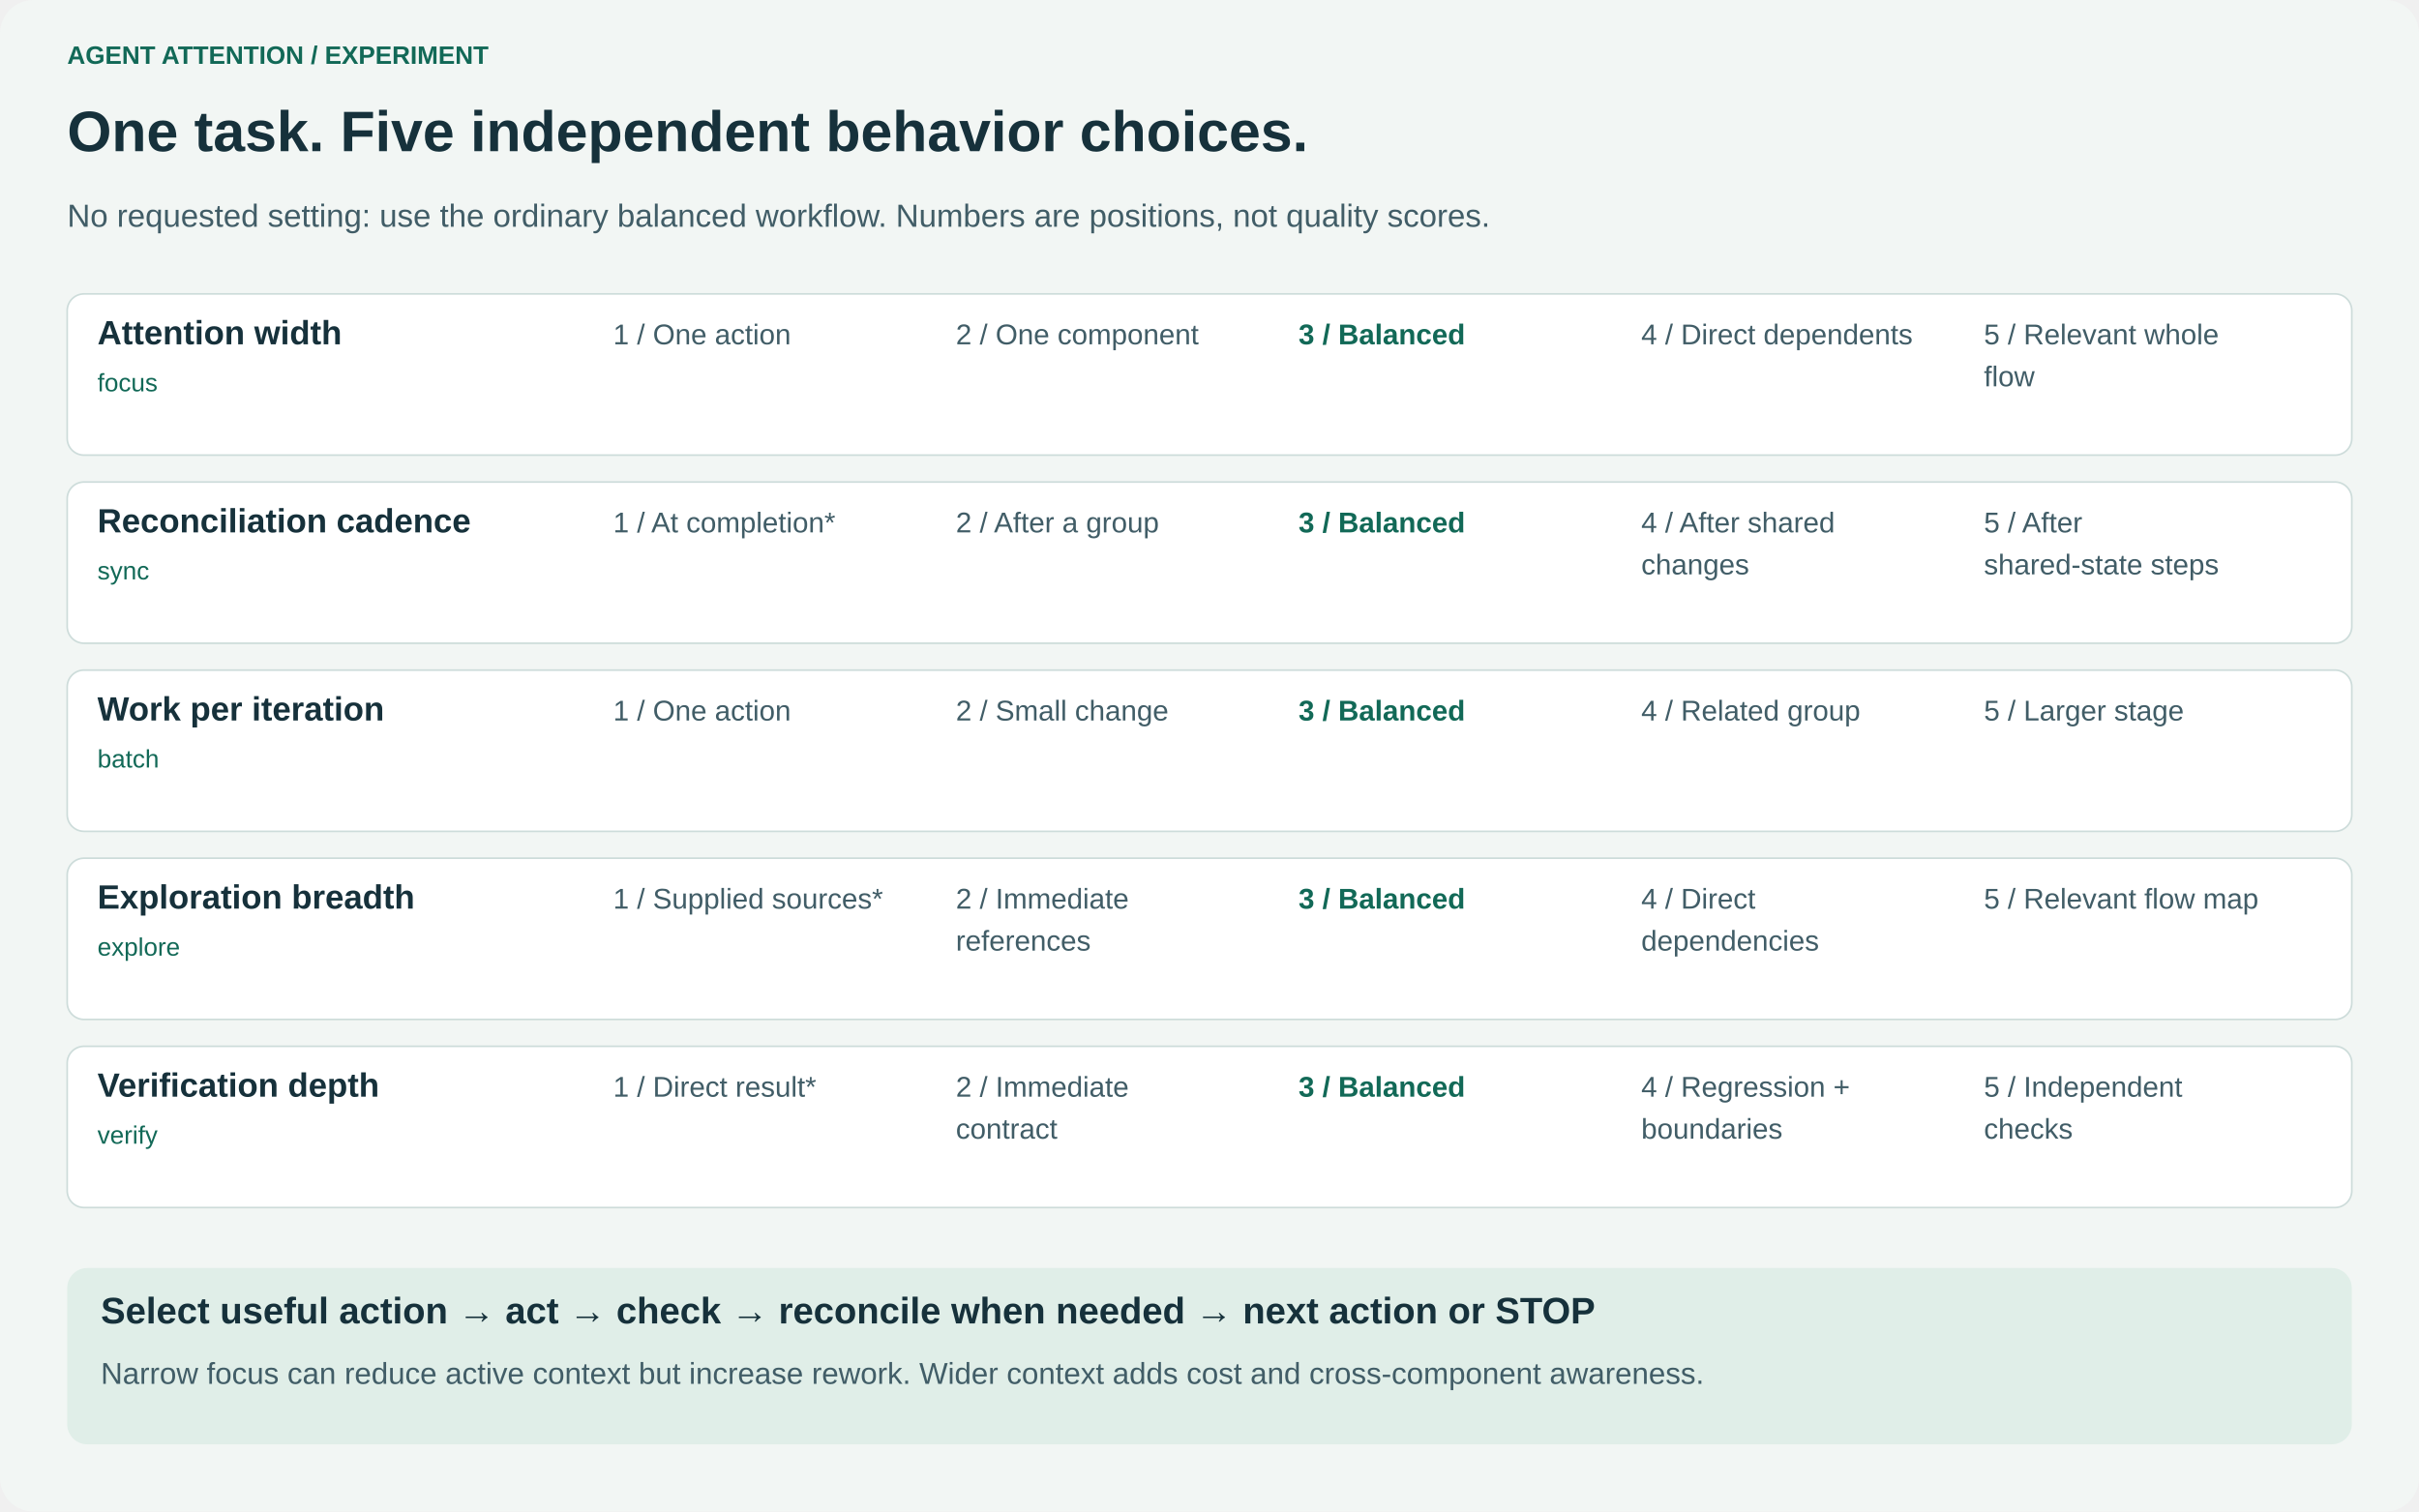
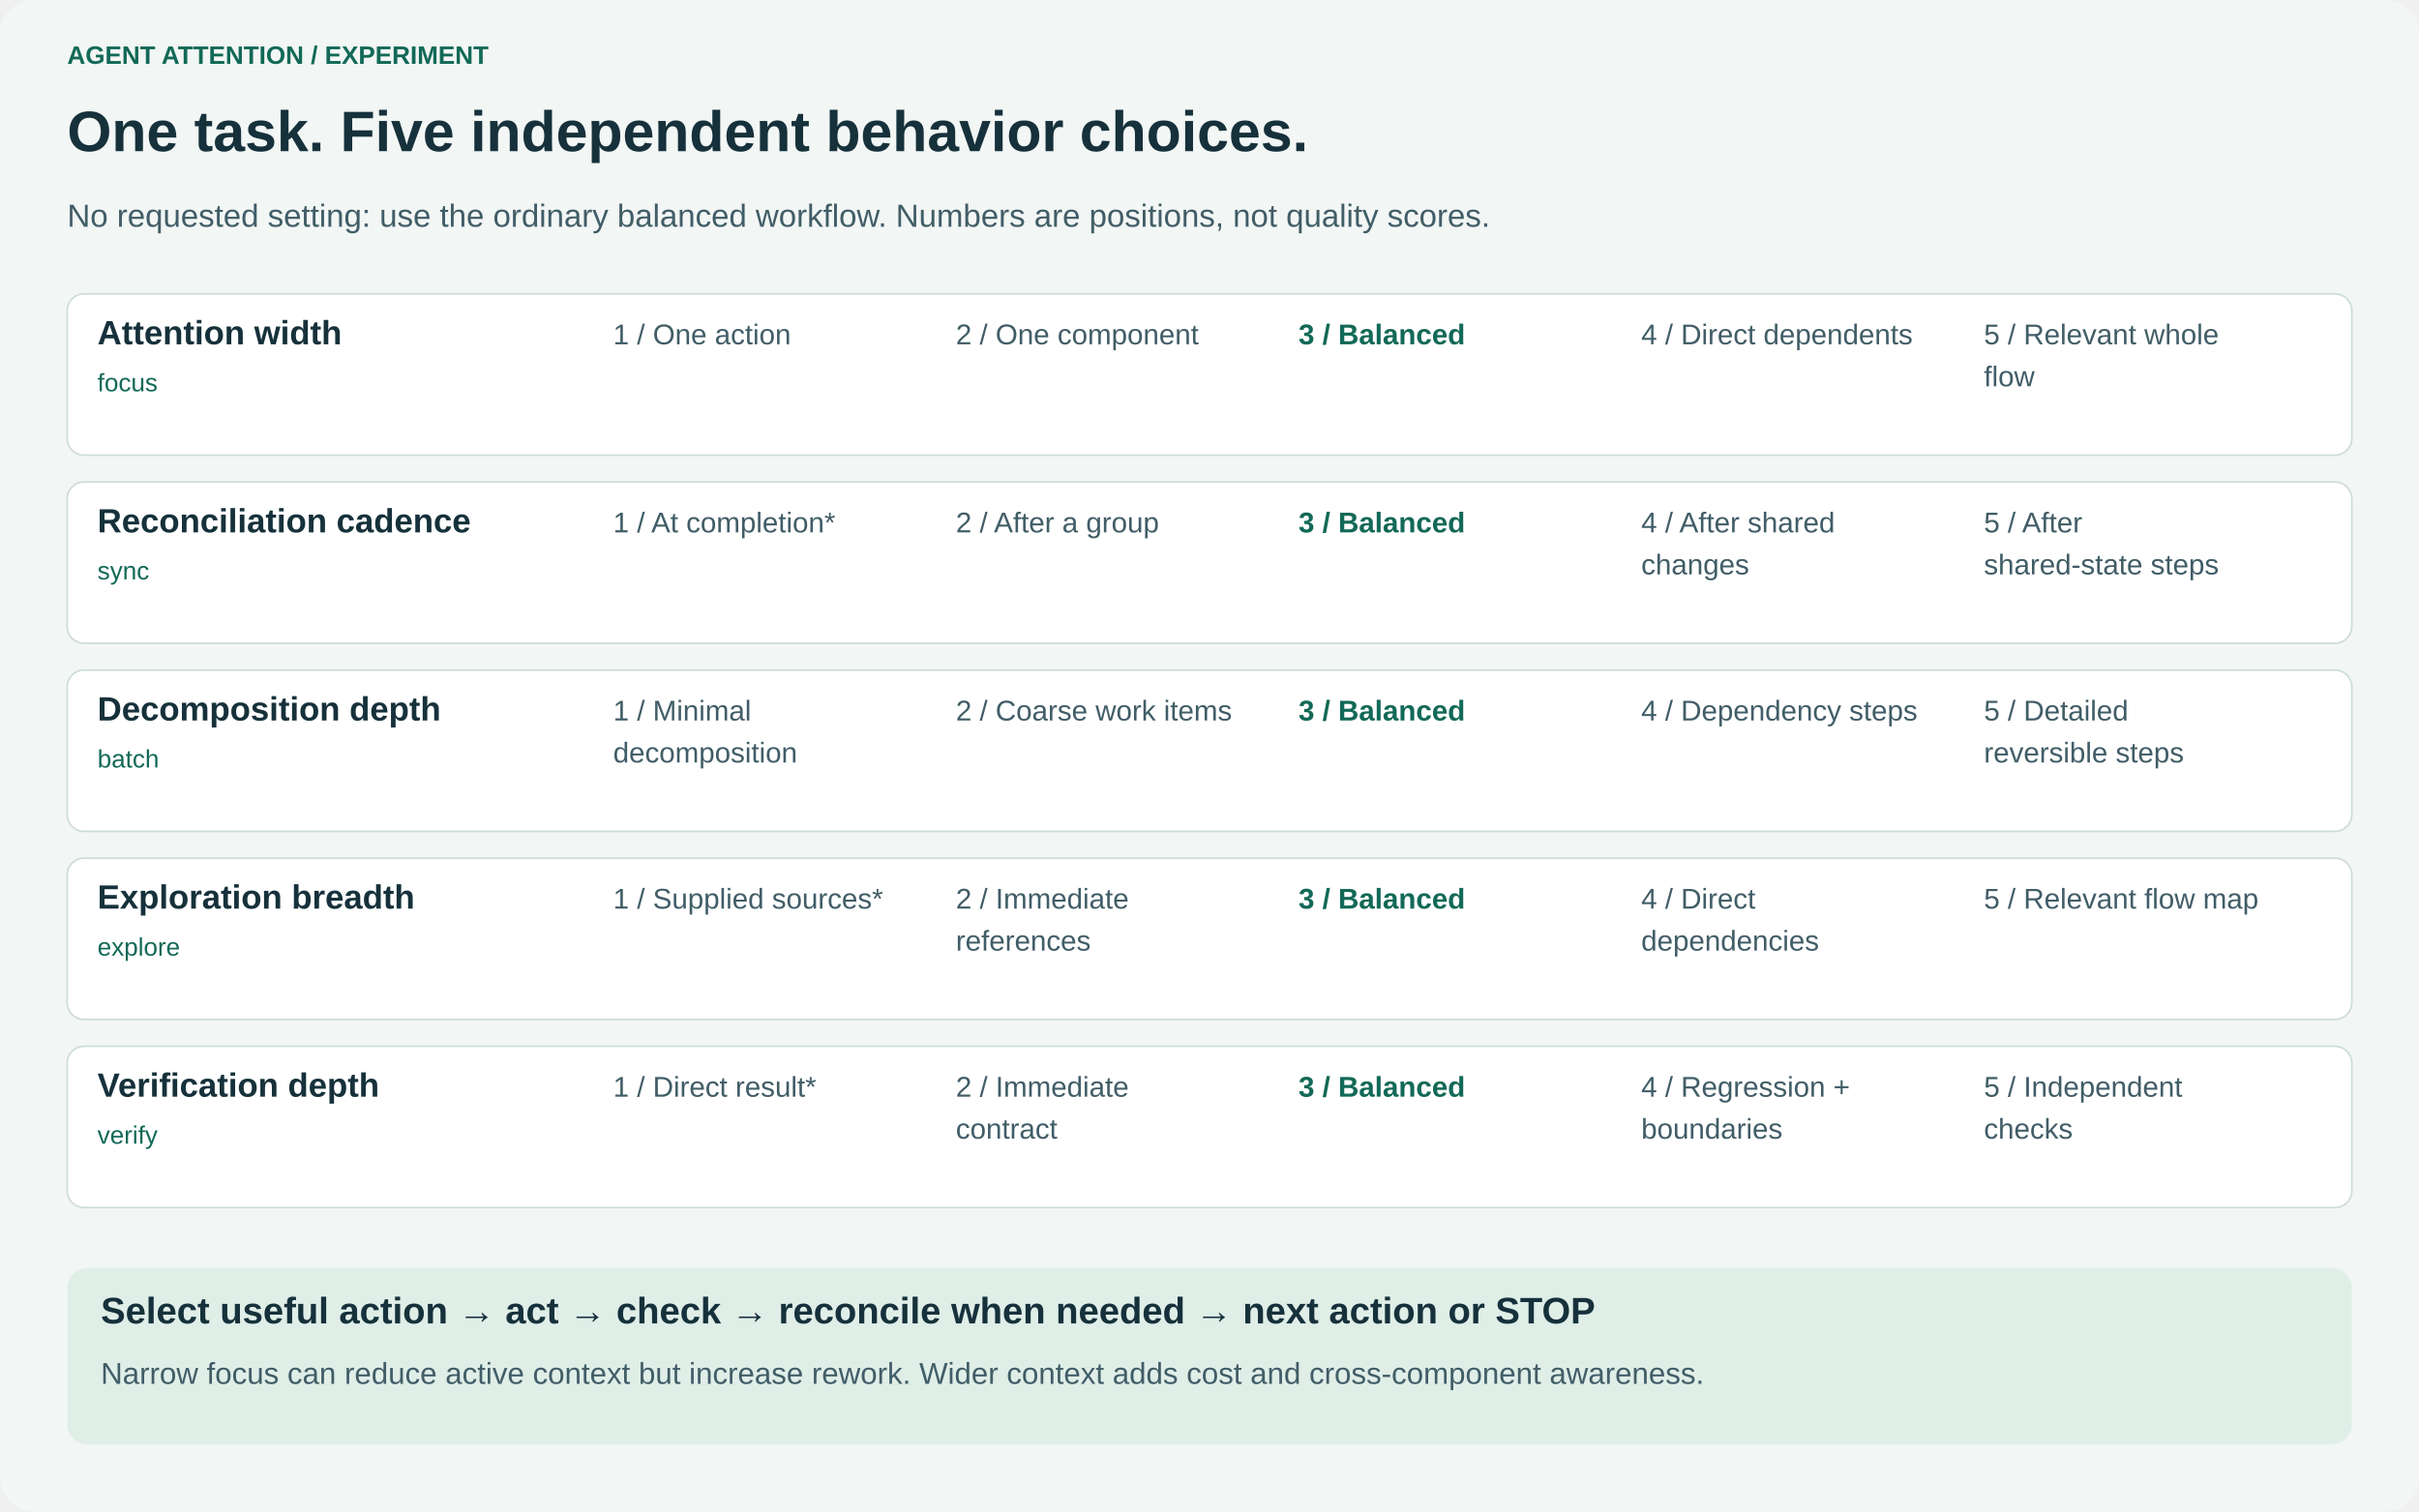
<svg xmlns="http://www.w3.org/2000/svg" width="1440" height="900" viewBox="0 0 1440 900" role="img" aria-labelledby="title desc">
  <rect width="1440" height="900" rx="20" fill="#f2f6f4" />
  <g font-family="Arial, Helvetica, sans-serif" fill="#16313b">
    <text x="40" y="38" font-size="15" fill="#126957" font-weight="700">AGENT ATTENTION / EXPERIMENT</text>
    <text x="40" y="90" font-size="34" fill="#16313b" font-weight="700">One task. Five independent behavior choices.</text>
    <text x="40" y="135" font-size="19" fill="#415d67">No requested setting: use the ordinary balanced workflow. Numbers are positions, not quality scores.</text>
    <rect x="40" y="175" width="1360" height="96" rx="10" fill="#ffffff" stroke="#cddcda" />
    <text x="58" y="205" font-size="20" fill="#16313b" font-weight="700">Attention width</text>
    <text x="58" y="233" font-size="15" fill="#126957">focus</text>
    <text x="365" y="205" font-size="17" fill="#415d67">1 / One action</text>
    <text x="569" y="205" font-size="17" fill="#415d67">2 / One component</text>
    <text x="773" y="205" font-size="17" fill="#126957" font-weight="700">3 / Balanced</text>
    <text x="977" y="205" font-size="17" fill="#415d67">4 / Direct dependents</text>
    <text x="1181" y="205" font-size="17" fill="#415d67">5 / Relevant whole</text>
    <text x="1181" y="230" font-size="17" fill="#415d67">flow</text>
    <rect x="40" y="287" width="1360" height="96" rx="10" fill="#ffffff" stroke="#cddcda" />
    <text x="58" y="317" font-size="20" fill="#16313b" font-weight="700">Reconciliation cadence</text>
    <text x="58" y="345" font-size="15" fill="#126957">sync</text>
    <text x="365" y="317" font-size="17" fill="#415d67">1 / At completion*</text>
    <text x="569" y="317" font-size="17" fill="#415d67">2 / After a group</text>
    <text x="773" y="317" font-size="17" fill="#126957" font-weight="700">3 / Balanced</text>
    <text x="977" y="317" font-size="17" fill="#415d67">4 / After shared</text>
    <text x="977" y="342" font-size="17" fill="#415d67">changes</text>
    <text x="1181" y="317" font-size="17" fill="#415d67">5 / After</text>
    <text x="1181" y="342" font-size="17" fill="#415d67">shared-state steps</text>
    <rect x="40" y="399" width="1360" height="96" rx="10" fill="#ffffff" stroke="#cddcda" />
-     <text x="58" y="429" font-size="20" fill="#16313b" font-weight="700">Work per iteration</text>
+     <text x="58" y="429" font-size="20" fill="#16313b" font-weight="700">Decomposition depth</text>
    <text x="58" y="457" font-size="15" fill="#126957">batch</text>
-     <text x="365" y="429" font-size="17" fill="#415d67">1 / One action</text>
-     <text x="569" y="429" font-size="17" fill="#415d67">2 / Small change</text>
+     <text x="365" y="429" font-size="17" fill="#415d67">1 / Minimal</text>
+     <text x="365" y="454" font-size="17" fill="#415d67">decomposition</text>
+     <text x="569" y="429" font-size="17" fill="#415d67">2 / Coarse work items</text>
    <text x="773" y="429" font-size="17" fill="#126957" font-weight="700">3 / Balanced</text>
-     <text x="977" y="429" font-size="17" fill="#415d67">4 / Related group</text>
-     <text x="1181" y="429" font-size="17" fill="#415d67">5 / Larger stage</text>
+     <text x="977" y="429" font-size="17" fill="#415d67">4 / Dependency steps</text>
+     <text x="1181" y="429" font-size="17" fill="#415d67">5 / Detailed</text>
+     <text x="1181" y="454" font-size="17" fill="#415d67">reversible steps</text>
    <rect x="40" y="511" width="1360" height="96" rx="10" fill="#ffffff" stroke="#cddcda" />
    <text x="58" y="541" font-size="20" fill="#16313b" font-weight="700">Exploration breadth</text>
    <text x="58" y="569" font-size="15" fill="#126957">explore</text>
    <text x="365" y="541" font-size="17" fill="#415d67">1 / Supplied sources*</text>
    <text x="569" y="541" font-size="17" fill="#415d67">2 / Immediate</text>
    <text x="569" y="566" font-size="17" fill="#415d67">references</text>
    <text x="773" y="541" font-size="17" fill="#126957" font-weight="700">3 / Balanced</text>
    <text x="977" y="541" font-size="17" fill="#415d67">4 / Direct</text>
    <text x="977" y="566" font-size="17" fill="#415d67">dependencies</text>
    <text x="1181" y="541" font-size="17" fill="#415d67">5 / Relevant flow map</text>
    <rect x="40" y="623" width="1360" height="96" rx="10" fill="#ffffff" stroke="#cddcda" />
    <text x="58" y="653" font-size="20" fill="#16313b" font-weight="700">Verification depth</text>
    <text x="58" y="681" font-size="15" fill="#126957">verify</text>
    <text x="365" y="653" font-size="17" fill="#415d67">1 / Direct result*</text>
    <text x="569" y="653" font-size="17" fill="#415d67">2 / Immediate</text>
    <text x="569" y="678" font-size="17" fill="#415d67">contract</text>
    <text x="773" y="653" font-size="17" fill="#126957" font-weight="700">3 / Balanced</text>
    <text x="977" y="653" font-size="17" fill="#415d67">4 / Regression +</text>
    <text x="977" y="678" font-size="17" fill="#415d67">boundaries</text>
    <text x="1181" y="653" font-size="17" fill="#415d67">5 / Independent</text>
    <text x="1181" y="678" font-size="17" fill="#415d67">checks</text>
    <rect x="40" y="755" width="1360" height="105" rx="12" fill="#e0eee8" />
    <text x="60" y="788" font-size="22" fill="#16313b" font-weight="700">Select useful action → act → check → reconcile when needed → next action or STOP</text>
    <text x="60" y="824" font-size="18" fill="#415d67">Narrow focus can reduce active context but increase rework. Wider context adds cost and cross-component awareness.</text>
  </g>
</svg>
